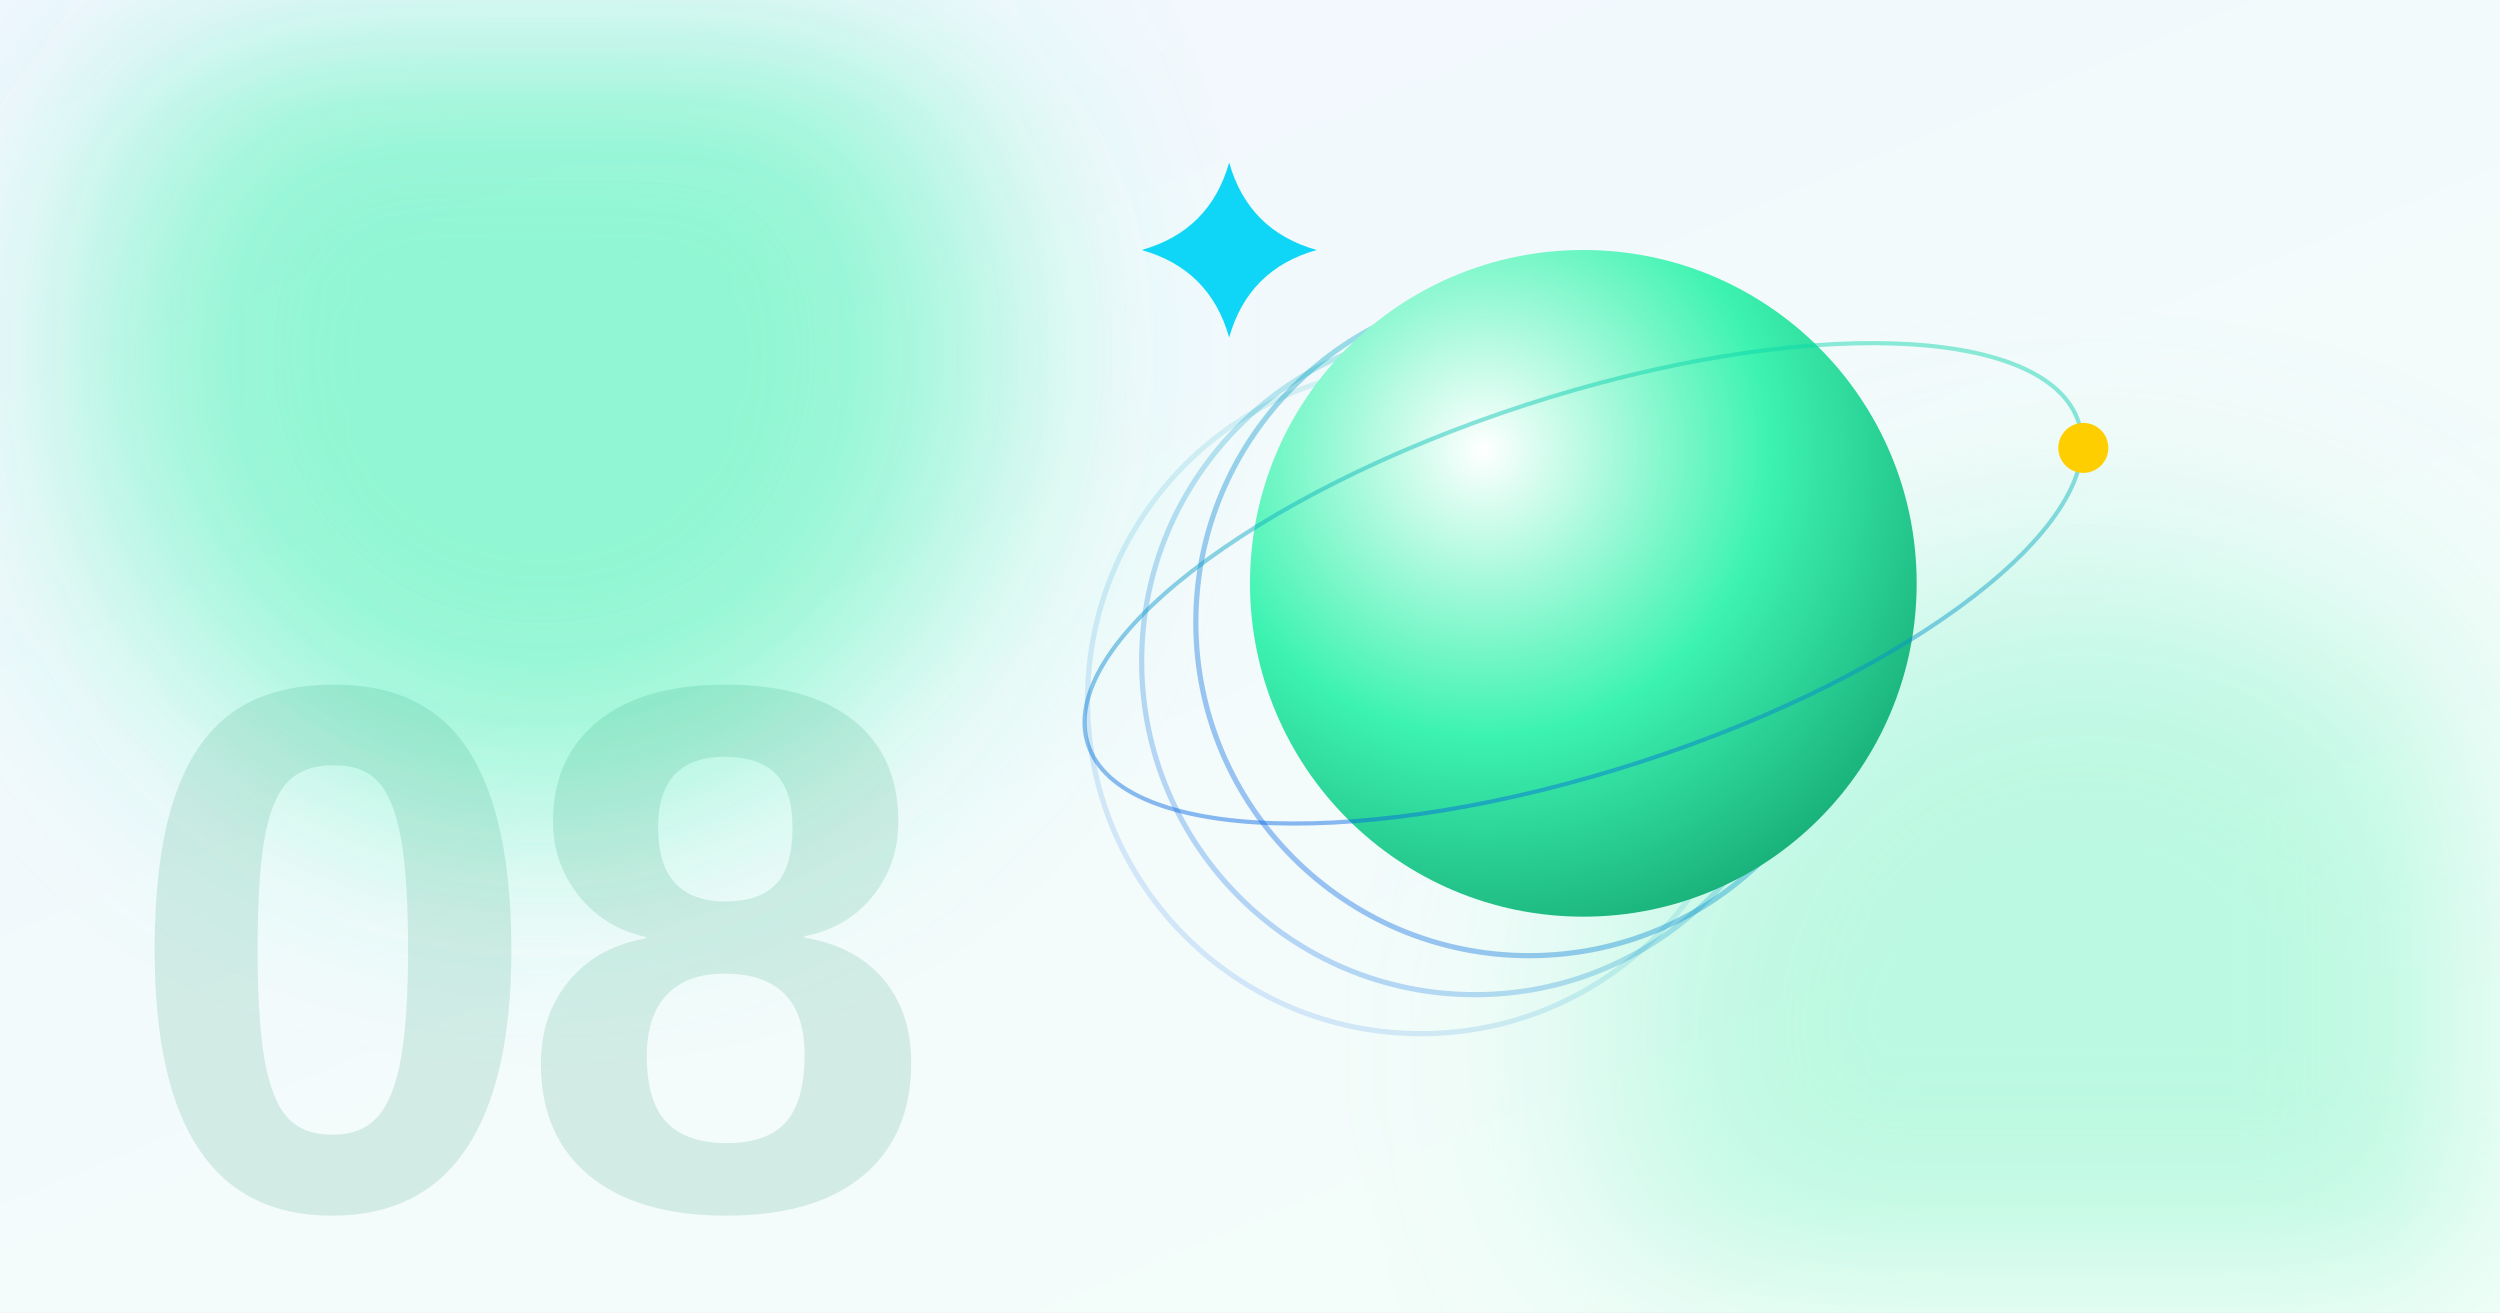
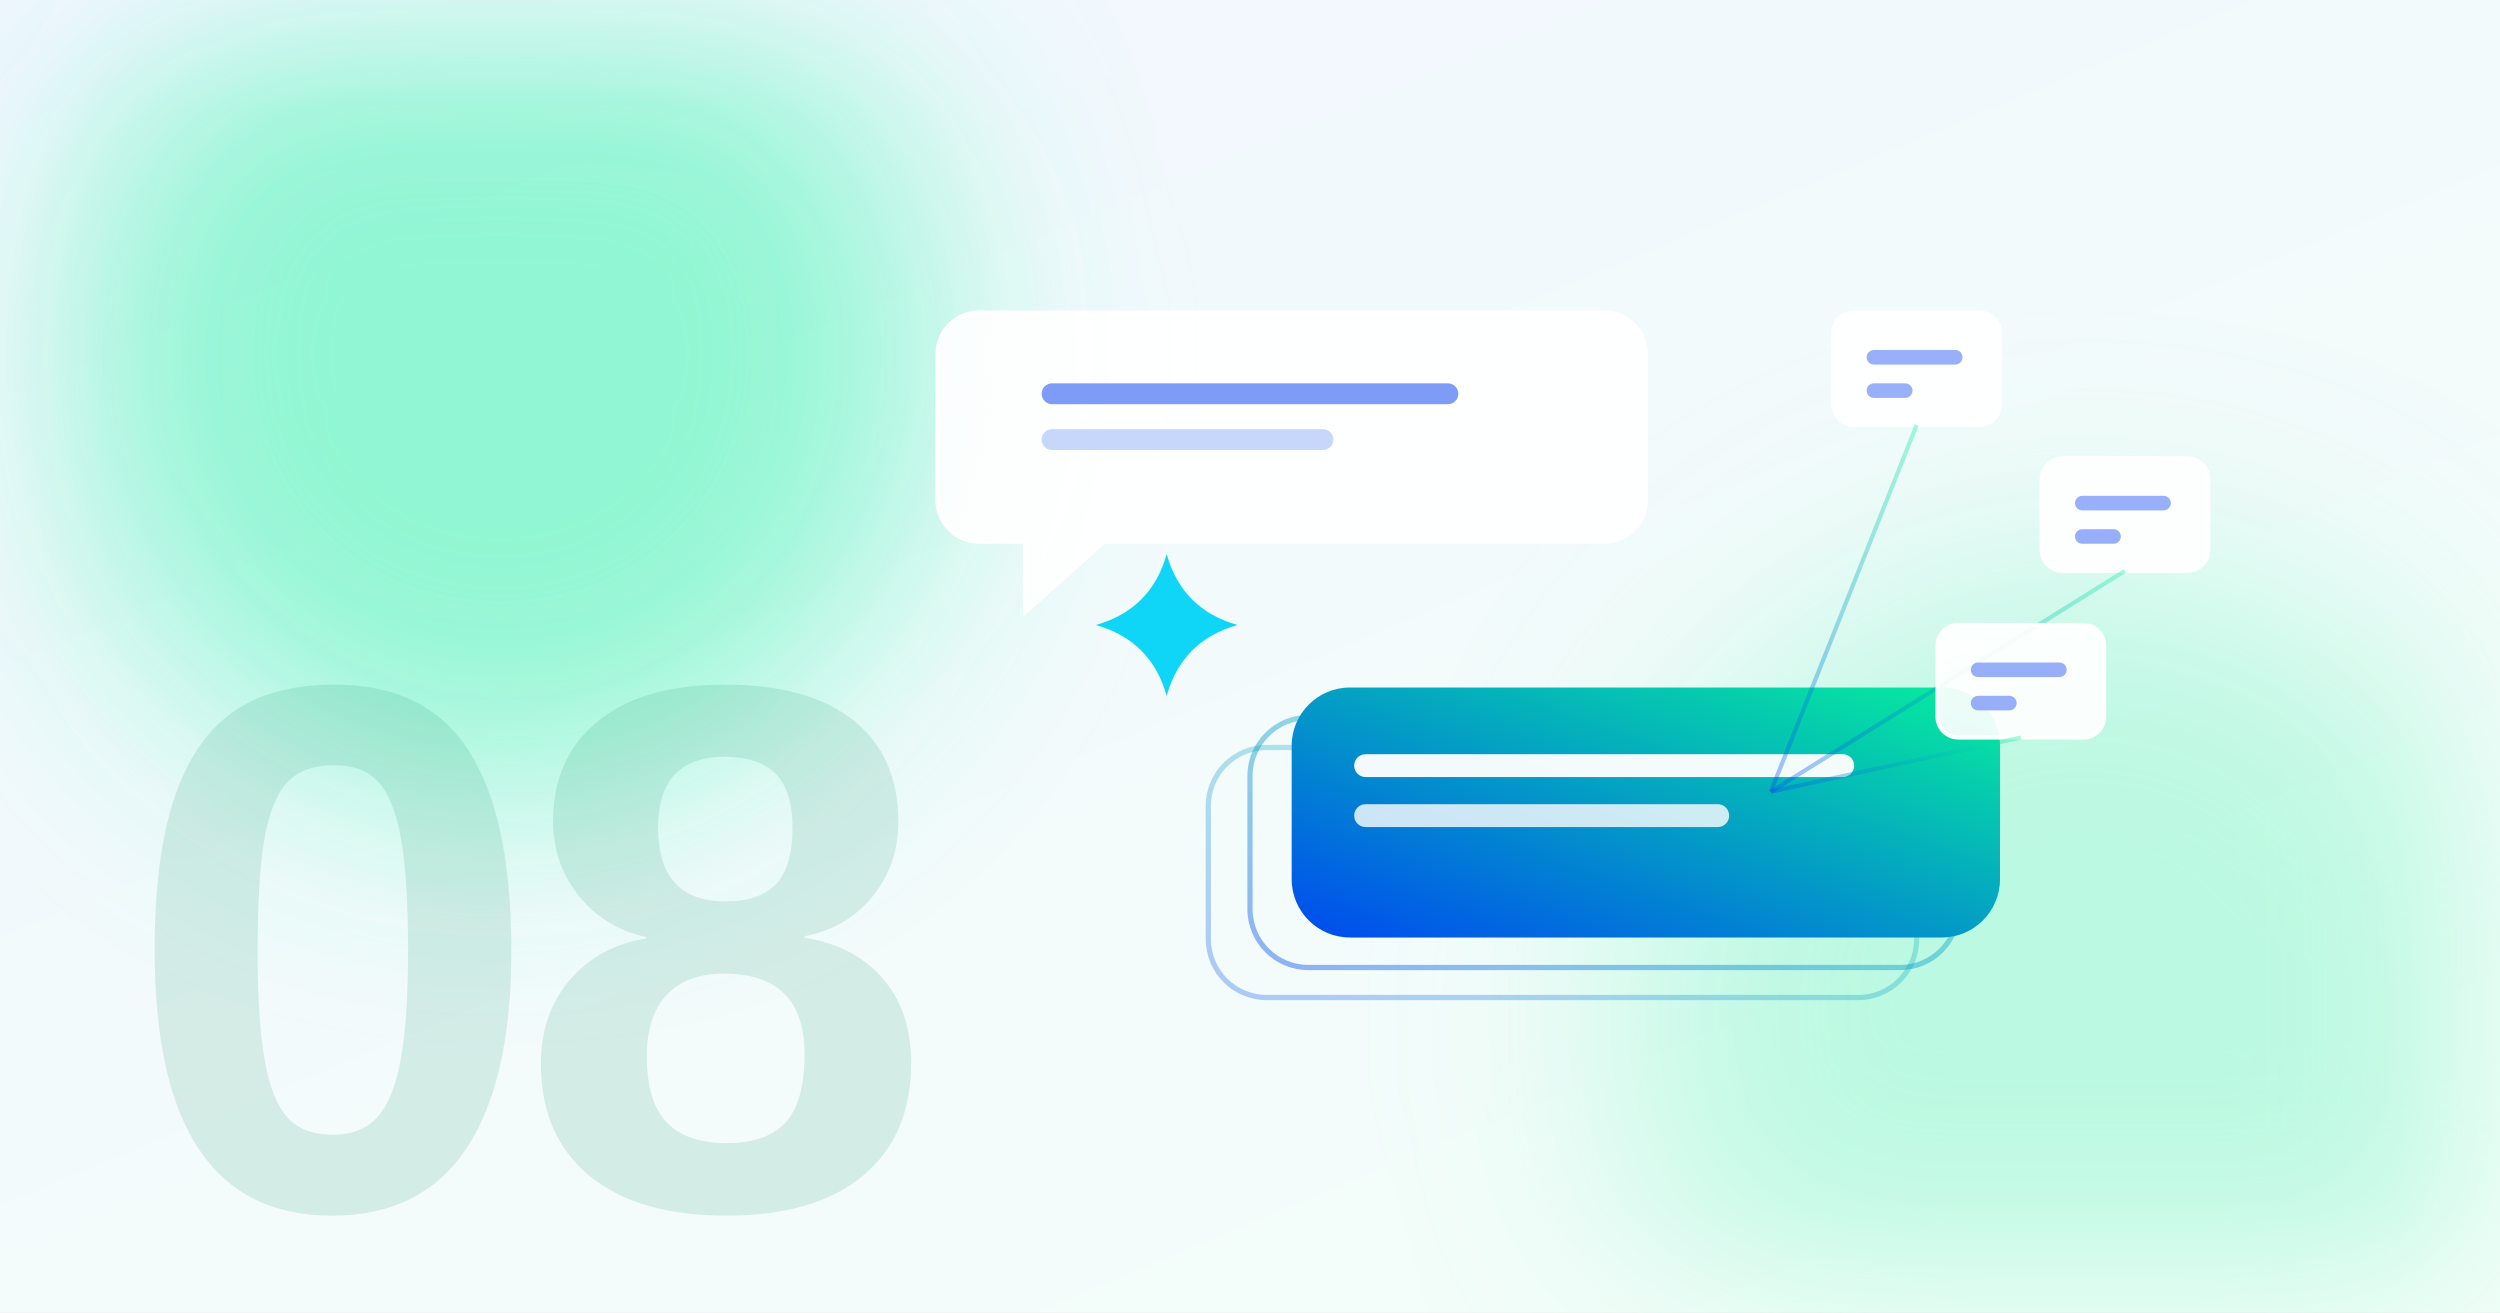
<svg xmlns="http://www.w3.org/2000/svg" viewBox="0 0 1200 630" font-family="Arial, Helvetica, sans-serif">
  <defs>
    <linearGradient id="bg" x1="0" y1="0" x2="0.8" y2="1">
      <stop offset="0" stop-color="#F2F6FF" />
      <stop offset="1" stop-color="#F3FEF9" />
    </linearGradient>
    <linearGradient id="brand" x1="0" y1="1" x2="1" y2="0">
      <stop offset="0" stop-color="#004aef" />
      <stop offset="1" stop-color="#07ef9c" />
    </linearGradient>
    <linearGradient id="brandSoft" x1="0" y1="1" x2="1" y2="0">
      <stop offset="0" stop-color="#7E9BF7" />
      <stop offset="1" stop-color="#86F7CC" />
    </linearGradient>
    <filter id="soft" x="-60%" y="-60%" width="220%" height="220%">
      <feGaussianBlur stdDeviation="55" />
    </filter>
-     <radialGradient id="mse8" cx="0.35" cy="0.3" r="0.95">
-       <stop offset="0" stop-color="#FFFFFF" />
-       <stop offset="0.45" stop-color="#3DF3B1" />
-       <stop offset="1" stop-color="#03895A" />
-     </radialGradient>
    <style>
      .drift1 { animation: d1 18s ease-in-out infinite alternate; }
      .drift2 { animation: d2 24s ease-in-out infinite alternate; }
      @keyframes d1 { to { transform: translate(22px, -16px); } }
      @keyframes d2 { to { transform: translate(-18px, 14px); } }
      .float { animation: fl 12s ease-in-out infinite alternate; }
      @keyframes fl { to { transform: translateY(-12px); } }
      .spin { animation: sp 60s linear infinite; }
      @keyframes sp { to { transform: rotate(360deg); } }
      .sparkle { animation: sk 6s ease-in-out infinite alternate; }
      @keyframes sk { from { transform: scale(0.94); } to { transform: scale(1.08); } }
      @media (prefers-reduced-motion: reduce) { * { animation: none !important; } }
</style>
  </defs>
  <rect width="1200" height="630" fill="url(#bg)" />
-   <circle class="drift1" cx="260" cy="170" r="220" fill="#3DF3B1" fill-opacity="0.55" filter="url(#soft)" />
-   <circle class="drift2" cx="1000" cy="500" r="230" fill="#86F7CC" fill-opacity="0.5" filter="url(#soft)" />
-   <circle cx="682" cy="336.16" r="160" fill="none" stroke="url(#brand)" stroke-opacity="0.14" stroke-width="2.5" />
-   <circle cx="708" cy="317.44" r="160" fill="none" stroke="url(#brand)" stroke-opacity="0.26" stroke-width="2.5" />
-   <circle cx="734" cy="298.72" r="160" fill="none" stroke="url(#brand)" stroke-opacity="0.38" stroke-width="2.5" />
-   <circle cx="760" cy="280" r="160" fill="url(#mse8)" />
-   <g class="spin" style="transform-origin:760px 280px">
-     <ellipse cx="760" cy="280" rx="250" ry="90" fill="none" stroke="url(#brand)" stroke-opacity="0.45" stroke-width="2" transform="rotate(-18 760 280)" />
-     <circle cx="1000" cy="215" r="12" fill="#ffce00" />
+   <circle class="drift1" cx="240" cy="170" r="210" fill="#3DF3B1" fill-opacity="0.55" filter="url(#soft)" />
+   <circle class="drift2" cx="1000" cy="490" r="220" fill="#86F7CC" fill-opacity="0.5" filter="url(#soft)" />
+   <path d="M470 150 h300 a20 20 0 0 1 20 20 v70 a20 20 0 0 1 -20 20 h-240 l-38 34 v-34 h-22 a20 20 0 0 1 -20 -20 v-70 a20 20 0 0 1 20 -20 z" fill="#FFFFFF" fill-opacity="0.92" stroke="#FFFFFF" stroke-width="2" />
+   <rect x="500" y="184" width="200" height="10" rx="5" fill="#7E9BF7" />
+   <rect x="500" y="206" width="140" height="10" rx="5" fill="#C7D6FB" />
+   <rect x="580" y="358.8" width="340" height="120" rx="28" fill="none" stroke="url(#brand)" stroke-opacity="0.29" stroke-width="2.5" />
+   <rect x="600" y="344.4" width="340" height="120" rx="28" fill="none" stroke="url(#brand)" stroke-opacity="0.42" stroke-width="2.5" />
+   <rect x="620" y="330" width="340" height="120" rx="28" fill="url(#brand)" />
+   <rect x="650" y="362" width="240" height="11" rx="5.5" fill="#FFFFFF" fill-opacity="0.95" />
+   <rect x="650" y="386" width="180" height="11" rx="5.5" fill="#FFFFFF" fill-opacity="0.8" />
+   <rect x="880" y="150" width="80" height="54" rx="10" fill="#FFFFFF" fill-opacity="0.92" stroke="#FFFFFF" stroke-opacity="0.95" stroke-width="2" />
+   <rect x="896" y="168" width="46" height="7" rx="3.5" fill="#7E9BF7" fill-opacity="0.8" />
+   <rect x="896" y="184" width="22" height="7" rx="3.5" fill="#7E9BF7" fill-opacity="0.8" />
+   <line x1="920" y1="204" x2="850" y2="380" stroke="url(#brand)" stroke-opacity="0.35" stroke-width="2" />
+   <rect x="980" y="220" width="80" height="54" rx="10" fill="#FFFFFF" fill-opacity="0.92" stroke="#FFFFFF" stroke-opacity="0.95" stroke-width="2" />
+   <rect x="996" y="238" width="46" height="7" rx="3.5" fill="#7E9BF7" fill-opacity="0.8" />
+   <rect x="996" y="254" width="22" height="7" rx="3.5" fill="#7E9BF7" fill-opacity="0.8" />
+   <line x1="1020" y1="274" x2="850" y2="380" stroke="url(#brand)" stroke-opacity="0.35" stroke-width="2" />
+   <rect x="930" y="300" width="80" height="54" rx="10" fill="#FFFFFF" fill-opacity="0.92" stroke="#FFFFFF" stroke-opacity="0.95" stroke-width="2" />
+   <rect x="946" y="318" width="46" height="7" rx="3.5" fill="#7E9BF7" fill-opacity="0.8" />
+   <rect x="946" y="334" width="22" height="7" rx="3.5" fill="#7E9BF7" fill-opacity="0.8" />
+   <line x1="970" y1="354" x2="850" y2="380" stroke="url(#brand)" stroke-opacity="0.35" stroke-width="2" />
+   <g class="sparkle" style="transform-origin:560px 300px">
+     <path d="M 560 266 Q 567.48 292.52 594 300 Q 567.48 307.48 560 334 Q 552.52 307.48 526 300 Q 552.52 292.52 560 266 Z" fill="#0fd6f7" />
  </g>
-   <g class="sparkle" style="transform-origin:590px 120px">
-     <path d="M 590 78 Q 599.24 110.76 632 120 Q 599.24 129.24 590 162 Q 580.76 129.24 548 120 Q 580.76 110.76 590 78 Z" fill="#0fd6f7" />
-   </g>
-   <text x="60" y="580" font-size="360" font-weight="700" fill="#03895A" fill-opacity="0.14" letter-spacing="-12">08</text>
+   <text x="60" y="580" font-size="360" font-weight="700" fill="#03895A" fill-opacity="0.13" letter-spacing="-12">08</text>
</svg>
